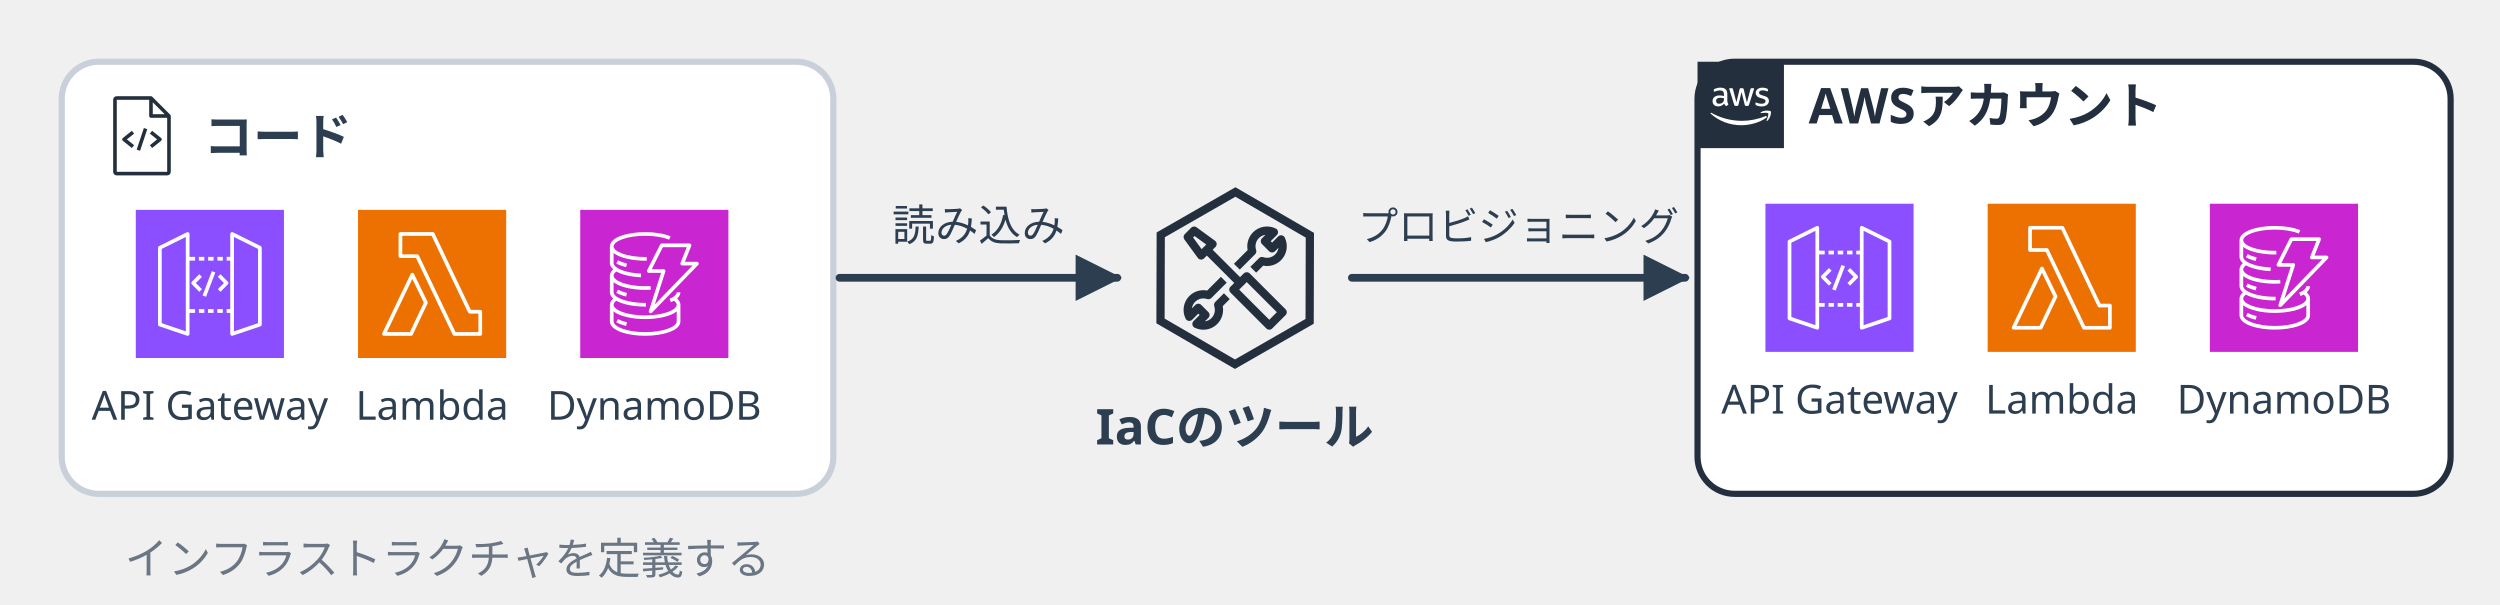
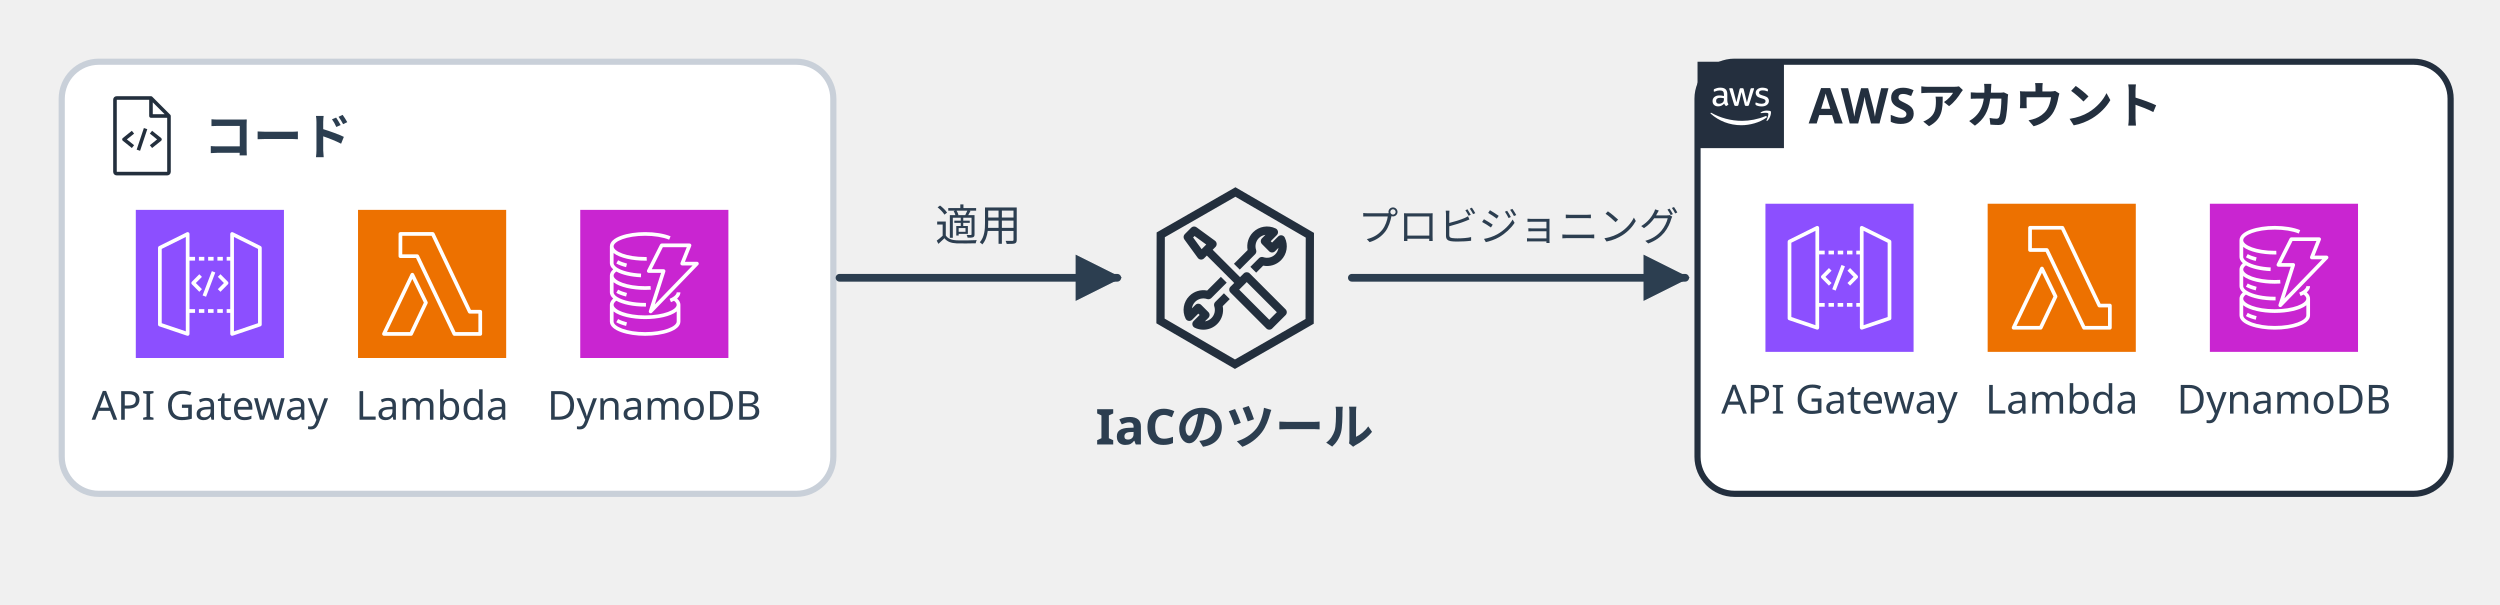
<svg xmlns="http://www.w3.org/2000/svg" viewBox="0 0 810 196" width="100%" role="img" aria-label="コードでインフラストラクチャを定義し、IaCのツールがそれを読んでAWSアカウントにプロビジョニングする">
  <defs>
    <marker id="a-i" viewBox="0 0 10 10" refX="9" refY="5" markerWidth="6" markerHeight="6" orient="auto-start-reverse">
      <path d="M0,0 L10,5 L0,10 z" fill="#2c3e50" />
    </marker>
    <marker id="a-g" viewBox="0 0 10 10" refX="9" refY="5" markerWidth="6" markerHeight="6" orient="auto-start-reverse">
      <path d="M0,0 L10,5 L0,10 z" fill="#0E8A6E" />
    </marker>
    <marker id="a-r" viewBox="0 0 10 10" refX="9" refY="5" markerWidth="6" markerHeight="6" orient="auto-start-reverse">
      <path d="M0,0 L10,5 L0,10 z" fill="#DD344C" />
    </marker>
    <marker id="a-x" viewBox="0 0 10 10" refX="9" refY="5" markerWidth="6" markerHeight="6" orient="auto-start-reverse">
      <path d="M0,0 L10,5 L0,10 z" fill="#8a94a3" />
    </marker>
  </defs>
  <rect x="20" y="20" width="250" height="140" rx="12" fill="#ffffff" stroke="#c9d0d9" stroke-width="2" />
  <svg x="32" y="30" width="28" height="28" viewBox="0 0 48 48">
    <g id="def-code12-Icon-Resource/General-Resource/Res_Source-Code_48" stroke="none" stroke-width="1" fill="none" fill-rule="evenodd">
      <path d="M25.052,19.684 L26.948,20.317 L22.948,32.317 L21.052,31.684 L25.052,19.684 Z M34.625,25.22 C34.863,25.409 35,25.697 35,26 C35,26.304 34.863,26.592 34.625,26.781 L29.625,30.781 L28.375,29.22 L32.4,26 L28.375,22.781 L29.625,21.22 L34.625,25.22 Z M19.625,22.781 L15.601,26 L19.625,29.22 L18.375,30.781 L13.375,26.781 C13.138,26.592 13,26.304 13,26 C13,25.697 13.138,25.409 13.375,25.22 L18.375,21.22 L19.625,22.781 Z M10,44 L10.007,4 L28,4 L28,13 C28,13.552 28.448,14 29,14 L38,14 L38,44 L10,44 Z M30,5.414 L36.586,12 L30,12 L30,5.414 Z M39.707,12.293 L29.707,2.293 C29.52,2.105 29.266,2 29,2 L10,2 C8.823,2 8,2.822 8,4 L8,44 C8,45.14 8.86,46 10,46 L38,46 C39.141,46 40,45.14 40,44 L40,13 C40,12.734 39.895,12.48 39.707,12.293 L39.707,12.293 Z" id="def-code12-Fill-1" fill="#232F3D" />
    </g>
  </svg>
  <text x="66" y="50" font-family="'Noto Sans JP', 'Hiragino Sans', sans-serif" font-size="16" font-weight="bold" fill="#2c3e50" text-anchor="start">コード</text>
  <svg x="44" y="68" width="48" height="48" viewBox="0 0 80 80">
    <g id="def-rs1-Icon-Architecture/64/Arch_Amazon-API-Gateway_64">
      <g id="def-rs1-Icon-Architecture-BG/64/Networking-Content-Delivery">
        <rect id="def-rs1-Rectangle" width="80" height="80" fill="#8C4FFF" />
      </g>
      <g id="def-rs1-Icon-Service/64/Amazon-API-Gateway_64">
        <path id="def-rs1-Amazon-API-Gateway_Icon_64_Squid" fill-rule="evenodd" clip-rule="evenodd" d="M34.065 55.632H37V53.615H34.065V55.632ZM39 55.632H42V53.615H39V55.632ZM27 14.63L14 21.082V61.193L27 65.59V14.63ZM29 27.393V53.615H32V55.632H29V66.992C29 67.316 28.845 67.621 28.584 67.81C28.412 67.936 28.207 68 28 68C27.894 68 27.786 67.983 27.682 67.948L12.682 62.876C12.274 62.737 12 62.352 12 61.92V20.454C12 20.07 12.217 19.718 12.559 19.549L27.559 12.104C27.868 11.95 28.235 11.968 28.528 12.152C28.821 12.336 29 12.66 29 13.009V25.376H32V27.393H29ZM44 55.632H47V53.615H44V55.632ZM44.065 27.393H47V25.376H44.065V27.393ZM39.065 27.393H42V25.376H39.065V27.393ZM34.065 27.393H37V25.376H34.065V27.393ZM66 21.082L53 14.63V65.59L66 61.193V21.082ZM68 61.92C68 62.352 67.726 62.737 67.318 62.876L52.318 67.948C52.214 67.983 52.106 68 52 68C51.793 68 51.588 67.936 51.416 67.81C51.155 67.621 51 67.316 51 66.992V55.632H49.065V53.615H51V27.393H49.065V25.376H51V13.009C51 12.66 51.179 12.336 51.472 12.152C51.765 11.968 52.131 11.95 52.441 12.104L67.441 19.549C67.783 19.718 68 20.07 68 20.454V61.92ZM42.934 33.807L41.066 33.083L36.066 46.194L37.934 46.918L42.934 33.807ZM49.707 40.209C50.098 39.815 50.098 39.176 49.707 38.783L45.707 34.749L44.293 36.175L47.586 39.496L44.293 42.817L45.707 44.243L49.707 40.209ZM34.293 44.243L30.293 40.209C29.902 39.815 29.902 39.176 30.293 38.783L34.293 34.749L35.707 36.175L32.414 39.496L35.707 42.817L34.293 44.243Z" fill="white" />
      </g>
    </g>
  </svg>
  <text x="68" y="136" font-family="'Noto Sans JP', 'Hiragino Sans', sans-serif" font-size="13" font-weight="normal" fill="#2c3e50" text-anchor="middle">API Gateway</text>
  <svg x="116" y="68" width="48" height="48" viewBox="0 0 80 80">
    <g id="def-rs2-Icon-Architecture/64/Arch_AWS-Lambda_64" stroke="none" stroke-width="1" fill="none" fill-rule="evenodd">
      <g id="def-rs2-Icon-Architecture-BG/64/Compute" fill="#ED7100">
        <rect id="def-rs2-Rectangle" x="0" y="0" width="80" height="80" />
      </g>
      <path d="M28.008,66 L15.591,66 L29.324,37.296 L35.546,50.106 L28.008,66 Z M30.22,34.553 C30.051,34.208 29.7,33.989 29.318,33.989 L29.315,33.989 C28.929,33.99 28.578,34.211 28.412,34.558 L13.098,66.569 C12.95,66.879 12.971,67.243 13.155,67.534 C13.337,67.824 13.658,68 14.002,68 L28.642,68 C29.03,68 29.382,67.777 29.548,67.428 L37.564,50.528 C37.693,50.254 37.692,49.937 37.559,49.665 L30.22,34.553 Z M64.995,66 L52.659,66 L32.867,24.57 C32.701,24.222 32.349,24 31.962,24 L23.89,24 L23.899,14 L39.72,14 L59.42,55.429 C59.586,55.777 59.939,56 60.326,56 L64.995,56 L64.995,66 Z M65.998,54 L60.96,54 L41.259,12.571 C41.094,12.223 40.741,12 40.353,12 L22.898,12 C22.345,12 21.896,12.447 21.895,12.999 L21.884,24.999 C21.884,25.265 21.989,25.519 22.178,25.707 C22.365,25.895 22.62,26 22.887,26 L31.329,26 L51.122,67.43 C51.289,67.778 51.639,68 52.026,68 L65.998,68 C66.552,68 67,67.552 67,67 L67,55 C67,54.448 66.552,54 65.998,54 L65.998,54 Z" id="def-rs2-AWS-Lambda_Icon_64_Squid" fill="#FFFFFF" />
    </g>
  </svg>
  <text x="140" y="136" font-family="'Noto Sans JP', 'Hiragino Sans', sans-serif" font-size="13" font-weight="normal" fill="#2c3e50" text-anchor="middle">Lambda</text>
  <svg x="188" y="68" width="48" height="48" viewBox="0 0 80 80">
    <g id="def-rs3-Icon-Architecture/64/Arch_Amazon-DynamoDB_64" stroke="none" stroke-width="1" fill="none" fill-rule="evenodd">
      <g id="def-rs3-Icon-Architecture-BG/64/Database" fill="#C925D1">
        <rect id="def-rs3-Rectangle" x="0" y="0" width="80" height="80" />
      </g>
      <path d="M52.086,54.85 C48.748,57.549 41.745,58.975 35.044,58.975 C28.342,58.975 21.337,57.548 18,54.849 L18,60.285 L18.001,60.285 C18.001,62.995 25,66.016 35.044,66.016 C45.08,66.016 52.075,62.999 52.086,60.29 L52.086,54.85 Z M52.087,44.522 L54.087,44.511 L54.087,44.522 C54.087,45.73 53.482,46.858 52.304,47.891 C53.732,49.147 54.087,50.38 54.087,51.258 C54.087,51.264 54.086,51.269 54.086,51.275 L54.086,60.285 L54.087,60.285 C54.087,65.295 44.275,68 35.044,68 C25.835,68 16.05,65.307 16.003,60.319 C16.003,60.314 16,60.309 16,60.304 L16,51.255 C16,51.253 16.002,51.25 16.002,51.247 C16.005,50.369 16.361,49.141 17.787,47.888 C16.37,46.636 16.01,45.415 16.001,44.544 L16.002,44.544 C16.002,44.54 16,44.537 16,44.533 L16,35.484 C16,35.481 16.002,35.478 16.002,35.475 C16.005,34.597 16.362,33.369 17.788,32.117 C16.37,30.865 16.01,29.643 16.001,28.773 L16.002,28.773 C16.002,28.769 16,28.765 16,28.761 L16,19.713 C16,19.71 16.002,19.707 16.002,19.704 C16.019,14.7 25.82,12 35.044,12 C40.255,12 45.261,12.828 48.778,14.272 L48.013,16.105 C44.73,14.757 40.003,13.984 35.044,13.984 C25,13.984 18.001,17.005 18.001,19.717 C18.001,22.429 25,25.45 35.044,25.45 C35.315,25.453 35.58,25.45 35.848,25.44 L35.932,27.422 C35.636,27.434 35.34,27.434 35.044,27.434 C28.342,27.434 21.337,26.007 18,23.308 L18,28.74 L18.001,28.74 L18.001,28.763 C18.011,29.803 19.078,30.712 19.972,31.289 C22.662,33.004 27.482,34.175 32.857,34.418 L32.766,36.4 C27.321,36.153 22.553,35.023 19.484,33.292 C18.728,33.857 18.001,34.622 18.001,35.489 C18.001,38.2 25,41.221 35.044,41.221 C36.029,41.221 37.007,41.189 37.952,41.123 L38.091,43.102 C37.101,43.17 36.075,43.205 35.044,43.205 C28.342,43.205 21.337,41.778 18,39.079 L18,44.511 L18.001,44.511 C18.011,45.575 19.078,46.482 19.972,47.06 C23.048,49.023 28.824,50.245 35.044,50.245 L35.484,50.245 L35.484,52.229 L35.044,52.229 C28.725,52.229 22.982,51.055 19.47,49.073 C18.718,49.637 18.001,50.398 18.001,51.258 C18.001,53.97 25,56.992 35.044,56.992 C45.08,56.992 52.075,53.974 52.086,51.265 L52.086,51.255 L52.086,51.254 C52.084,50.392 51.364,49.631 50.61,49.067 C50.122,49.344 49.599,49.61 49.004,49.855 L48.238,48.022 C48.964,47.724 49.594,47.402 50.111,47.062 C51.013,46.474 52.087,45.555 52.087,44.522 L52.087,44.522 Z M60.653,30.017 L55.049,30.017 C54.718,30.017 54.407,29.854 54.222,29.582 C54.035,29.31 53.997,28.964 54.119,28.66 L57.528,20.138 L44.619,20.138 L38.619,32.04 L45.001,32.04 C45.32,32.04 45.62,32.192 45.809,32.447 C45.996,32.703 46.051,33.031 45.954,33.333 L40.258,51.089 L60.653,30.017 Z M63.722,29.712 L38.723,55.54 C38.528,55.74 38.266,55.844 38.001,55.844 C37.825,55.844 37.648,55.799 37.49,55.705 C37.09,55.469 36.907,54.992 37.048,54.552 L43.634,34.024 L37.001,34.024 C36.654,34.024 36.333,33.846 36.15,33.554 C35.968,33.261 35.951,32.896 36.107,32.589 L43.107,18.703 C43.276,18.367 43.622,18.154 44.001,18.154 L59.001,18.154 C59.332,18.154 59.643,18.318 59.828,18.589 C60.015,18.862 60.053,19.207 59.931,19.512 L56.522,28.033 L63,28.033 C63.4,28.033 63.763,28.271 63.92,28.636 C64.077,29.002 63.999,29.426 63.722,29.712 L63.722,29.712 Z M19.455,60.674 C20.872,61.473 22.656,62.144 24.757,62.668 L25.245,60.744 C23.346,60.271 21.686,59.65 20.443,58.95 L19.455,60.674 Z M24.757,46.799 L25.245,44.875 C23.346,44.401 21.686,43.78 20.443,43.08 L19.455,44.805 C20.872,45.603 22.655,46.275 24.757,46.799 L24.757,46.799 Z M19.455,28.936 L20.443,27.211 C21.684,27.911 23.345,28.531 25.245,29.006 L24.757,30.929 C22.653,30.404 20.87,29.733 19.455,28.936 L19.455,28.936 Z" id="def-rs3-Amazon-DynamoDB_Icon_64_Squid" fill="#FFFFFF" />
    </g>
  </svg>
  <text x="212" y="136" font-family="'Noto Sans JP', 'Hiragino Sans', sans-serif" font-size="13" font-weight="normal" fill="#2c3e50" text-anchor="middle">DynamoDB</text>
-   <text x="145" y="186" font-family="'Noto Sans JP', 'Hiragino Sans', sans-serif" font-size="14" font-weight="normal" fill="#6b7684" text-anchor="middle">インフラストラクチャを定義する</text>
  <path d="M272,90 L362,90" fill="none" stroke="#2c3e50" stroke-width="2.5" stroke-linejoin="round" stroke-linecap="round" marker-end="url(#a-i)" />
-   <text x="317" y="78" font-family="'Noto Sans JP', 'Hiragino Sans', sans-serif" font-size="14" font-weight="normal" fill="#2c3e50" text-anchor="middle">読み込み</text>
+   <text x="317" y="78" font-family="'Noto Sans JP', 'Hiragino Sans', sans-serif" font-size="14" font-weight="normal" fill="#2c3e50" text-anchor="middle">適用</text>
  <g transform="translate(-8,-88)">
    <svg x="376" y="146" width="64" height="64" viewBox="0 0 48 48">
      <g id="def-toolkit19-Icon-Resource/General-Resource/Res_Toolkit_48" stroke="none" stroke-width="1" fill="none" fill-rule="evenodd">
        <path d="M32.438,34.203 L25.12,26.884 L26.957,25.047 L34.275,32.366 L32.438,34.203 Z M13.922,14.201 L14.273,13.85 L17.117,15.924 L15.996,17.045 L13.922,14.201 Z M27.664,22.926 C27.289,22.551 26.625,22.551 26.25,22.926 L25.331,23.845 L18.677,17.191 L19.357,16.512 C19.564,16.305 19.669,16.018 19.647,15.727 C19.625,15.435 19.475,15.169 19.239,14.997 L14.759,11.73 C14.362,11.441 13.812,11.483 13.463,11.831 L11.903,13.391 C11.554,13.74 11.511,14.29 11.802,14.687 L15.069,19.167 C15.241,19.403 15.507,19.553 15.799,19.575 C15.825,19.577 15.851,19.578 15.876,19.578 C16.141,19.578 16.395,19.474 16.584,19.285 L17.263,18.605 L23.917,25.259 L22.999,26.177 C22.608,26.567 22.608,27.2 22.999,27.591 L31.731,36.324 C31.918,36.512 32.172,36.617 32.438,36.617 C32.704,36.617 32.958,36.512 33.145,36.324 L36.396,33.073 C36.787,32.682 36.787,32.05 36.396,31.659 L27.664,22.926 Z M27.176,17.271 C26.874,15.72 27.359,14.077 28.492,12.944 C29.939,11.494 32.154,11.125 34,12.022 C34.29,12.164 34.495,12.437 34.548,12.756 C34.602,13.075 34.498,13.4 34.269,13.629 L32.786,15.112 L33.115,15.442 L34.596,13.961 C34.825,13.732 35.149,13.629 35.467,13.682 C35.786,13.734 36.059,13.937 36.201,14.227 C37.105,16.069 36.738,18.282 35.286,19.733 C34.133,20.886 32.517,21.364 30.953,21.05 L29.25,22.754 L27.836,21.34 L29.946,19.228 C30.214,18.959 30.613,18.867 30.976,18.989 C32.001,19.34 33.109,19.081 33.872,18.319 C34.315,17.876 34.584,17.311 34.666,16.72 L33.821,17.564 C33.633,17.752 33.379,17.857 33.114,17.857 L33.113,17.857 C32.847,17.857 32.593,17.752 32.406,17.563 L30.665,15.817 C30.275,15.427 30.275,14.794 30.666,14.404 L31.505,13.564 C30.913,13.646 30.348,13.916 29.906,14.358 C29.155,15.109 28.892,16.244 29.236,17.248 C29.359,17.609 29.266,18.01 28.997,18.279 L25.261,22.015 L23.847,20.6 L27.176,17.271 Z M22.828,29.18 L21.124,30.885 C21.425,32.438 20.938,34.082 19.8,35.213 C18.884,36.134 17.658,36.619 16.414,36.619 C15.696,36.619 14.971,36.458 14.296,36.126 C14.007,35.983 13.804,35.71 13.751,35.391 C13.699,35.073 13.802,34.749 14.031,34.521 L15.512,33.04 L15.185,32.713 L13.704,34.194 C13.475,34.423 13.147,34.524 12.834,34.474 C12.515,34.421 12.242,34.218 12.099,33.929 C11.193,32.088 11.561,29.875 13.014,28.423 C14.147,27.285 15.79,26.799 17.341,27.105 L20.674,23.773 L22.088,25.187 L18.348,28.927 C18.078,29.197 17.675,29.29 17.315,29.165 C16.312,28.817 15.179,29.08 14.43,29.835 C13.985,30.279 13.714,30.845 13.633,31.436 L14.478,30.592 C14.869,30.201 15.501,30.201 15.892,30.592 L17.633,32.333 C18.024,32.724 18.024,33.356 17.633,33.747 L16.787,34.594 C17.379,34.514 17.944,34.243 18.386,33.799 C19.143,33.046 19.408,31.913 19.064,30.907 C18.941,30.547 19.034,30.146 19.303,29.877 L21.414,27.766 L22.828,29.18 Z M41.243,34.008 L24.095,43.846 L7.003,33.915 L7.057,14.146 L24.204,4.308 L41.295,14.24 L41.243,34.008 Z M24.209,2 L5.061,12.986 L5,35.063 L24.089,46.154 L43.239,35.168 L43.299,13.092 L24.209,2 Z" id="def-toolkit19-Fill-19" fill="#232F3D" />
      </g>
    </svg>
    <text x="408" y="232" font-family="'Noto Sans JP', 'Hiragino Sans', sans-serif" font-size="16" font-weight="bold" fill="#2c3e50" text-anchor="middle">IaCのツール</text>
  </g>
  <path d="M438,90 L546,90" fill="none" stroke="#2c3e50" stroke-width="2.5" stroke-linejoin="round" stroke-linecap="round" marker-end="url(#a-i)" />
  <text x="492" y="78" font-family="'Noto Sans JP', 'Hiragino Sans', sans-serif" font-size="13" font-weight="normal" fill="#2c3e50" text-anchor="middle">プロビジョニング</text>
  <g transform="translate(-192,-90)">
    <rect x="742" y="110" width="244" height="140" rx="12" fill="#ffffff" stroke="#232F3E" stroke-width="2" />
    <svg x="742" y="110" width="28" height="28" viewBox="0 0 40 40">
      <g id="def-cloud21-Icon-Architecture-Group/32/AWS-Cloud-logo_32" stroke="none" stroke-width="1" fill="none" fill-rule="evenodd">
        <rect id="def-cloud21-Rectangle" fill="#242F3E" x="0" y="0" width="40" height="40" />
        <path d="M32.698,23.901 C33.059,24.37 32.298,26.3 31.957,27.164 C31.853,27.426 32.075,27.529 32.307,27.332 C33.82,26.048 34.212,23.357 33.901,22.969 C33.594,22.583 30.95,22.252 29.338,23.401 C29.089,23.578 29.132,23.822 29.407,23.79 C30.315,23.678 32.338,23.433 32.698,23.901 L32.698,23.901 Z M31.856,25.91 C32.374,25.532 31.93,24.969 31.402,25.19 C27.889,26.654 24.075,27.363 20.602,27.363 C15.459,27.363 10.475,25.974 6.446,23.668 C6.094,23.466 5.833,23.823 6.127,24.082 C9.86,27.398 14.796,29.391 20.274,29.391 C24.184,29.391 28.725,28.183 31.856,25.91 L31.856,25.91 Z M29.712,20.695 C29.214,20.695 28.727,20.642 28.253,20.534 C27.777,20.425 27.413,20.302 27.16,20.161 C27.005,20.077 26.908,19.989 26.869,19.903 C26.831,19.815 26.811,19.729 26.811,19.643 L26.811,19.174 C26.811,18.98 26.884,18.881 27.027,18.881 C27.082,18.881 27.14,18.894 27.2,18.914 C27.261,18.937 27.341,18.969 27.441,19.012 C27.761,19.153 28.108,19.26 28.485,19.336 C28.861,19.411 29.236,19.449 29.611,19.449 C30.208,19.449 30.669,19.347 30.995,19.141 C31.322,18.937 31.484,18.646 31.484,18.268 C31.484,18.008 31.399,17.793 31.227,17.619 C31.056,17.445 30.738,17.286 30.275,17.134 L28.9,16.713 C28.203,16.497 27.698,16.184 27.383,15.775 C27.068,15.363 26.911,14.916 26.911,14.428 C26.911,14.041 26.996,13.699 27.169,13.401 C27.339,13.104 27.564,12.851 27.845,12.64 C28.13,12.43 28.459,12.272 28.834,12.162 C29.208,12.055 29.606,12 30.026,12 C30.236,12 30.449,12.014 30.666,12.041 C30.881,12.067 31.085,12.103 31.278,12.146 C31.471,12.191 31.651,12.239 31.816,12.292 C31.982,12.347 32.114,12.401 32.215,12.454 C32.346,12.529 32.439,12.605 32.496,12.681 C32.551,12.756 32.579,12.858 32.579,12.989 L32.579,13.425 C32.579,13.62 32.507,13.716 32.362,13.716 C32.285,13.716 32.165,13.68 31.998,13.604 C31.458,13.365 30.848,13.248 30.177,13.248 C29.635,13.248 29.214,13.334 28.916,13.506 C28.617,13.68 28.468,13.955 28.468,14.333 C28.468,14.591 28.562,14.81 28.751,14.988 C28.939,15.166 29.286,15.336 29.795,15.499 L31.137,15.921 C31.822,16.135 32.311,16.433 32.603,16.809 C32.897,17.188 33.044,17.619 33.044,18.104 C33.044,18.505 32.961,18.864 32.794,19.182 C32.628,19.501 32.399,19.772 32.105,19.999 C31.813,20.226 31.463,20.398 31.054,20.517 C30.644,20.637 30.197,20.695 29.712,20.695 L29.712,20.695 Z M17.547,20.451 C17.381,20.451 17.26,20.424 17.182,20.364 C17.104,20.303 17.038,20.183 16.983,19.999 L14.761,12.842 C14.708,12.658 14.679,12.535 14.679,12.471 C14.679,12.32 14.757,12.244 14.912,12.244 L15.839,12.244 C16.016,12.244 16.14,12.274 16.213,12.334 C16.284,12.392 16.347,12.512 16.402,12.698 L17.993,18.818 L19.47,12.698 C19.514,12.512 19.574,12.392 19.651,12.334 C19.728,12.274 19.855,12.244 20.031,12.244 L20.796,12.244 C20.971,12.244 21.098,12.274 21.176,12.334 C21.253,12.392 21.314,12.512 21.358,12.698 L22.851,18.899 L24.491,12.698 C24.546,12.512 24.609,12.392 24.681,12.334 C24.754,12.274 24.877,12.244 25.054,12.244 L25.932,12.244 C26.088,12.244 26.165,12.32 26.165,12.471 C26.165,12.512 26.158,12.562 26.149,12.615 C26.136,12.671 26.116,12.746 26.081,12.842 L23.795,19.999 C23.74,20.183 23.673,20.303 23.595,20.364 C23.518,20.424 23.396,20.451 23.231,20.451 L22.418,20.451 C22.242,20.451 22.115,20.421 22.038,20.357 C21.961,20.292 21.9,20.166 21.856,19.984 L20.38,14.024 L18.923,19.984 C18.879,20.166 18.817,20.292 18.74,20.357 C18.662,20.421 18.536,20.451 18.359,20.451 L17.547,20.451 Z M9.939,19.449 C10.25,19.449 10.575,19.392 10.918,19.279 C11.26,19.165 11.558,18.969 11.812,18.687 C11.968,18.515 12.074,18.318 12.136,18.096 C12.196,17.876 12.225,17.609 12.225,17.295 L12.225,16.907 C11.951,16.842 11.661,16.791 11.356,16.753 C11.052,16.716 10.757,16.696 10.469,16.696 C9.84,16.696 9.369,16.82 9.061,17.069 C8.752,17.317 8.596,17.672 8.596,18.139 C8.596,18.57 8.713,18.895 8.945,19.117 C9.177,19.339 9.509,19.449 9.939,19.449 L9.939,19.449 Z M13.785,18.041 C13.785,18.386 13.82,18.66 13.892,18.866 C13.965,19.072 14.067,19.294 14.199,19.53 C14.243,19.606 14.265,19.676 14.265,19.739 C14.265,19.838 14.204,19.93 14.083,20.015 L13.486,20.405 C13.398,20.458 13.315,20.486 13.238,20.486 C13.137,20.486 13.044,20.443 12.956,20.357 C12.822,20.226 12.71,20.084 12.617,19.927 C12.521,19.771 12.425,19.588 12.326,19.383 C11.585,20.236 10.658,20.663 9.542,20.663 C8.746,20.663 8.116,20.443 7.651,19.999 C7.188,19.557 6.956,18.963 6.956,18.219 C6.956,17.432 7.243,16.796 7.819,16.316 C8.392,15.836 9.167,15.595 10.138,15.595 C10.459,15.595 10.793,15.62 11.141,15.668 C11.488,15.716 11.851,15.785 12.225,15.871 L12.225,15.192 C12.225,14.49 12.078,13.996 11.779,13.709 C11.481,13.423 10.968,13.281 10.239,13.281 C9.906,13.281 9.566,13.32 9.218,13.401 C8.871,13.482 8.53,13.587 8.199,13.716 C8.044,13.781 7.933,13.822 7.868,13.838 C7.802,13.854 7.752,13.862 7.719,13.862 C7.587,13.862 7.519,13.766 7.519,13.57 L7.519,13.118 C7.519,12.966 7.543,12.858 7.587,12.795 C7.631,12.729 7.719,12.664 7.852,12.6 C8.183,12.437 8.581,12.297 9.044,12.179 C9.509,12.06 10,12 10.52,12 C11.646,12 12.472,12.253 12.997,12.753 C13.521,13.255 13.785,14.013 13.785,15.028 L13.785,18.041 Z" id="def-cloud21-Fill-1" fill="#FFFFFF" />
      </g>
    </svg>
    <text x="778" y="130" font-family="'Noto Sans JP', 'Hiragino Sans', sans-serif" font-size="16" font-weight="bold" fill="#232F3E" text-anchor="start">AWSアカウント</text>
    <svg x="764" y="156" width="48" height="48" viewBox="0 0 80 80">
      <g id="def-rs4-Icon-Architecture/64/Arch_Amazon-API-Gateway_64">
        <g id="def-rs4-Icon-Architecture-BG/64/Networking-Content-Delivery">
          <rect id="def-rs4-Rectangle" width="80" height="80" fill="#8C4FFF" />
        </g>
        <g id="def-rs4-Icon-Service/64/Amazon-API-Gateway_64">
          <path id="def-rs4-Amazon-API-Gateway_Icon_64_Squid" fill-rule="evenodd" clip-rule="evenodd" d="M34.065 55.632H37V53.615H34.065V55.632ZM39 55.632H42V53.615H39V55.632ZM27 14.63L14 21.082V61.193L27 65.59V14.63ZM29 27.393V53.615H32V55.632H29V66.992C29 67.316 28.845 67.621 28.584 67.81C28.412 67.936 28.207 68 28 68C27.894 68 27.786 67.983 27.682 67.948L12.682 62.876C12.274 62.737 12 62.352 12 61.92V20.454C12 20.07 12.217 19.718 12.559 19.549L27.559 12.104C27.868 11.95 28.235 11.968 28.528 12.152C28.821 12.336 29 12.66 29 13.009V25.376H32V27.393H29ZM44 55.632H47V53.615H44V55.632ZM44.065 27.393H47V25.376H44.065V27.393ZM39.065 27.393H42V25.376H39.065V27.393ZM34.065 27.393H37V25.376H34.065V27.393ZM66 21.082L53 14.63V65.59L66 61.193V21.082ZM68 61.92C68 62.352 67.726 62.737 67.318 62.876L52.318 67.948C52.214 67.983 52.106 68 52 68C51.793 68 51.588 67.936 51.416 67.81C51.155 67.621 51 67.316 51 66.992V55.632H49.065V53.615H51V27.393H49.065V25.376H51V13.009C51 12.66 51.179 12.336 51.472 12.152C51.765 11.968 52.131 11.95 52.441 12.104L67.441 19.549C67.783 19.718 68 20.07 68 20.454V61.92ZM42.934 33.807L41.066 33.083L36.066 46.194L37.934 46.918L42.934 33.807ZM49.707 40.209C50.098 39.815 50.098 39.176 49.707 38.783L45.707 34.749L44.293 36.175L47.586 39.496L44.293 42.817L45.707 44.243L49.707 40.209ZM34.293 44.243L30.293 40.209C29.902 39.815 29.902 39.176 30.293 38.783L34.293 34.749L35.707 36.175L32.414 39.496L35.707 42.817L34.293 44.243Z" fill="white" />
        </g>
      </g>
    </svg>
    <text x="788" y="224" font-family="'Noto Sans JP', 'Hiragino Sans', sans-serif" font-size="13" font-weight="normal" fill="#2c3e50" text-anchor="middle">API Gateway</text>
    <svg x="836" y="156" width="48" height="48" viewBox="0 0 80 80">
      <g id="def-rs5-Icon-Architecture/64/Arch_AWS-Lambda_64" stroke="none" stroke-width="1" fill="none" fill-rule="evenodd">
        <g id="def-rs5-Icon-Architecture-BG/64/Compute" fill="#ED7100">
          <rect id="def-rs5-Rectangle" x="0" y="0" width="80" height="80" />
        </g>
        <path d="M28.008,66 L15.591,66 L29.324,37.296 L35.546,50.106 L28.008,66 Z M30.22,34.553 C30.051,34.208 29.7,33.989 29.318,33.989 L29.315,33.989 C28.929,33.99 28.578,34.211 28.412,34.558 L13.098,66.569 C12.95,66.879 12.971,67.243 13.155,67.534 C13.337,67.824 13.658,68 14.002,68 L28.642,68 C29.03,68 29.382,67.777 29.548,67.428 L37.564,50.528 C37.693,50.254 37.692,49.937 37.559,49.665 L30.22,34.553 Z M64.995,66 L52.659,66 L32.867,24.57 C32.701,24.222 32.349,24 31.962,24 L23.89,24 L23.899,14 L39.72,14 L59.42,55.429 C59.586,55.777 59.939,56 60.326,56 L64.995,56 L64.995,66 Z M65.998,54 L60.96,54 L41.259,12.571 C41.094,12.223 40.741,12 40.353,12 L22.898,12 C22.345,12 21.896,12.447 21.895,12.999 L21.884,24.999 C21.884,25.265 21.989,25.519 22.178,25.707 C22.365,25.895 22.62,26 22.887,26 L31.329,26 L51.122,67.43 C51.289,67.778 51.639,68 52.026,68 L65.998,68 C66.552,68 67,67.552 67,67 L67,55 C67,54.448 66.552,54 65.998,54 L65.998,54 Z" id="def-rs5-AWS-Lambda_Icon_64_Squid" fill="#FFFFFF" />
      </g>
    </svg>
    <text x="860" y="224" font-family="'Noto Sans JP', 'Hiragino Sans', sans-serif" font-size="13" font-weight="normal" fill="#2c3e50" text-anchor="middle">Lambda</text>
    <svg x="908" y="156" width="48" height="48" viewBox="0 0 80 80">
      <g id="def-rs6-Icon-Architecture/64/Arch_Amazon-DynamoDB_64" stroke="none" stroke-width="1" fill="none" fill-rule="evenodd">
        <g id="def-rs6-Icon-Architecture-BG/64/Database" fill="#C925D1">
          <rect id="def-rs6-Rectangle" x="0" y="0" width="80" height="80" />
        </g>
        <path d="M52.086,54.85 C48.748,57.549 41.745,58.975 35.044,58.975 C28.342,58.975 21.337,57.548 18,54.849 L18,60.285 L18.001,60.285 C18.001,62.995 25,66.016 35.044,66.016 C45.08,66.016 52.075,62.999 52.086,60.29 L52.086,54.85 Z M52.087,44.522 L54.087,44.511 L54.087,44.522 C54.087,45.73 53.482,46.858 52.304,47.891 C53.732,49.147 54.087,50.38 54.087,51.258 C54.087,51.264 54.086,51.269 54.086,51.275 L54.086,60.285 L54.087,60.285 C54.087,65.295 44.275,68 35.044,68 C25.835,68 16.05,65.307 16.003,60.319 C16.003,60.314 16,60.309 16,60.304 L16,51.255 C16,51.253 16.002,51.25 16.002,51.247 C16.005,50.369 16.361,49.141 17.787,47.888 C16.37,46.636 16.01,45.415 16.001,44.544 L16.002,44.544 C16.002,44.54 16,44.537 16,44.533 L16,35.484 C16,35.481 16.002,35.478 16.002,35.475 C16.005,34.597 16.362,33.369 17.788,32.117 C16.37,30.865 16.01,29.643 16.001,28.773 L16.002,28.773 C16.002,28.769 16,28.765 16,28.761 L16,19.713 C16,19.71 16.002,19.707 16.002,19.704 C16.019,14.7 25.82,12 35.044,12 C40.255,12 45.261,12.828 48.778,14.272 L48.013,16.105 C44.73,14.757 40.003,13.984 35.044,13.984 C25,13.984 18.001,17.005 18.001,19.717 C18.001,22.429 25,25.45 35.044,25.45 C35.315,25.453 35.58,25.45 35.848,25.44 L35.932,27.422 C35.636,27.434 35.34,27.434 35.044,27.434 C28.342,27.434 21.337,26.007 18,23.308 L18,28.74 L18.001,28.74 L18.001,28.763 C18.011,29.803 19.078,30.712 19.972,31.289 C22.662,33.004 27.482,34.175 32.857,34.418 L32.766,36.4 C27.321,36.153 22.553,35.023 19.484,33.292 C18.728,33.857 18.001,34.622 18.001,35.489 C18.001,38.2 25,41.221 35.044,41.221 C36.029,41.221 37.007,41.189 37.952,41.123 L38.091,43.102 C37.101,43.17 36.075,43.205 35.044,43.205 C28.342,43.205 21.337,41.778 18,39.079 L18,44.511 L18.001,44.511 C18.011,45.575 19.078,46.482 19.972,47.06 C23.048,49.023 28.824,50.245 35.044,50.245 L35.484,50.245 L35.484,52.229 L35.044,52.229 C28.725,52.229 22.982,51.055 19.47,49.073 C18.718,49.637 18.001,50.398 18.001,51.258 C18.001,53.97 25,56.992 35.044,56.992 C45.08,56.992 52.075,53.974 52.086,51.265 L52.086,51.255 L52.086,51.254 C52.084,50.392 51.364,49.631 50.61,49.067 C50.122,49.344 49.599,49.61 49.004,49.855 L48.238,48.022 C48.964,47.724 49.594,47.402 50.111,47.062 C51.013,46.474 52.087,45.555 52.087,44.522 L52.087,44.522 Z M60.653,30.017 L55.049,30.017 C54.718,30.017 54.407,29.854 54.222,29.582 C54.035,29.31 53.997,28.964 54.119,28.66 L57.528,20.138 L44.619,20.138 L38.619,32.04 L45.001,32.04 C45.32,32.04 45.62,32.192 45.809,32.447 C45.996,32.703 46.051,33.031 45.954,33.333 L40.258,51.089 L60.653,30.017 Z M63.722,29.712 L38.723,55.54 C38.528,55.74 38.266,55.844 38.001,55.844 C37.825,55.844 37.648,55.799 37.49,55.705 C37.09,55.469 36.907,54.992 37.048,54.552 L43.634,34.024 L37.001,34.024 C36.654,34.024 36.333,33.846 36.15,33.554 C35.968,33.261 35.951,32.896 36.107,32.589 L43.107,18.703 C43.276,18.367 43.622,18.154 44.001,18.154 L59.001,18.154 C59.332,18.154 59.643,18.318 59.828,18.589 C60.015,18.862 60.053,19.207 59.931,19.512 L56.522,28.033 L63,28.033 C63.4,28.033 63.763,28.271 63.92,28.636 C64.077,29.002 63.999,29.426 63.722,29.712 L63.722,29.712 Z M19.455,60.674 C20.872,61.473 22.656,62.144 24.757,62.668 L25.245,60.744 C23.346,60.271 21.686,59.65 20.443,58.95 L19.455,60.674 Z M24.757,46.799 L25.245,44.875 C23.346,44.401 21.686,43.78 20.443,43.08 L19.455,44.805 C20.872,45.603 22.655,46.275 24.757,46.799 L24.757,46.799 Z M19.455,28.936 L20.443,27.211 C21.684,27.911 23.345,28.531 25.245,29.006 L24.757,30.929 C22.653,30.404 20.87,29.733 19.455,28.936 L19.455,28.936 Z" id="def-rs6-Amazon-DynamoDB_Icon_64_Squid" fill="#FFFFFF" />
      </g>
    </svg>
    <text x="932" y="224" font-family="'Noto Sans JP', 'Hiragino Sans', sans-serif" font-size="13" font-weight="normal" fill="#2c3e50" text-anchor="middle">DynamoDB</text>
  </g>
</svg>
